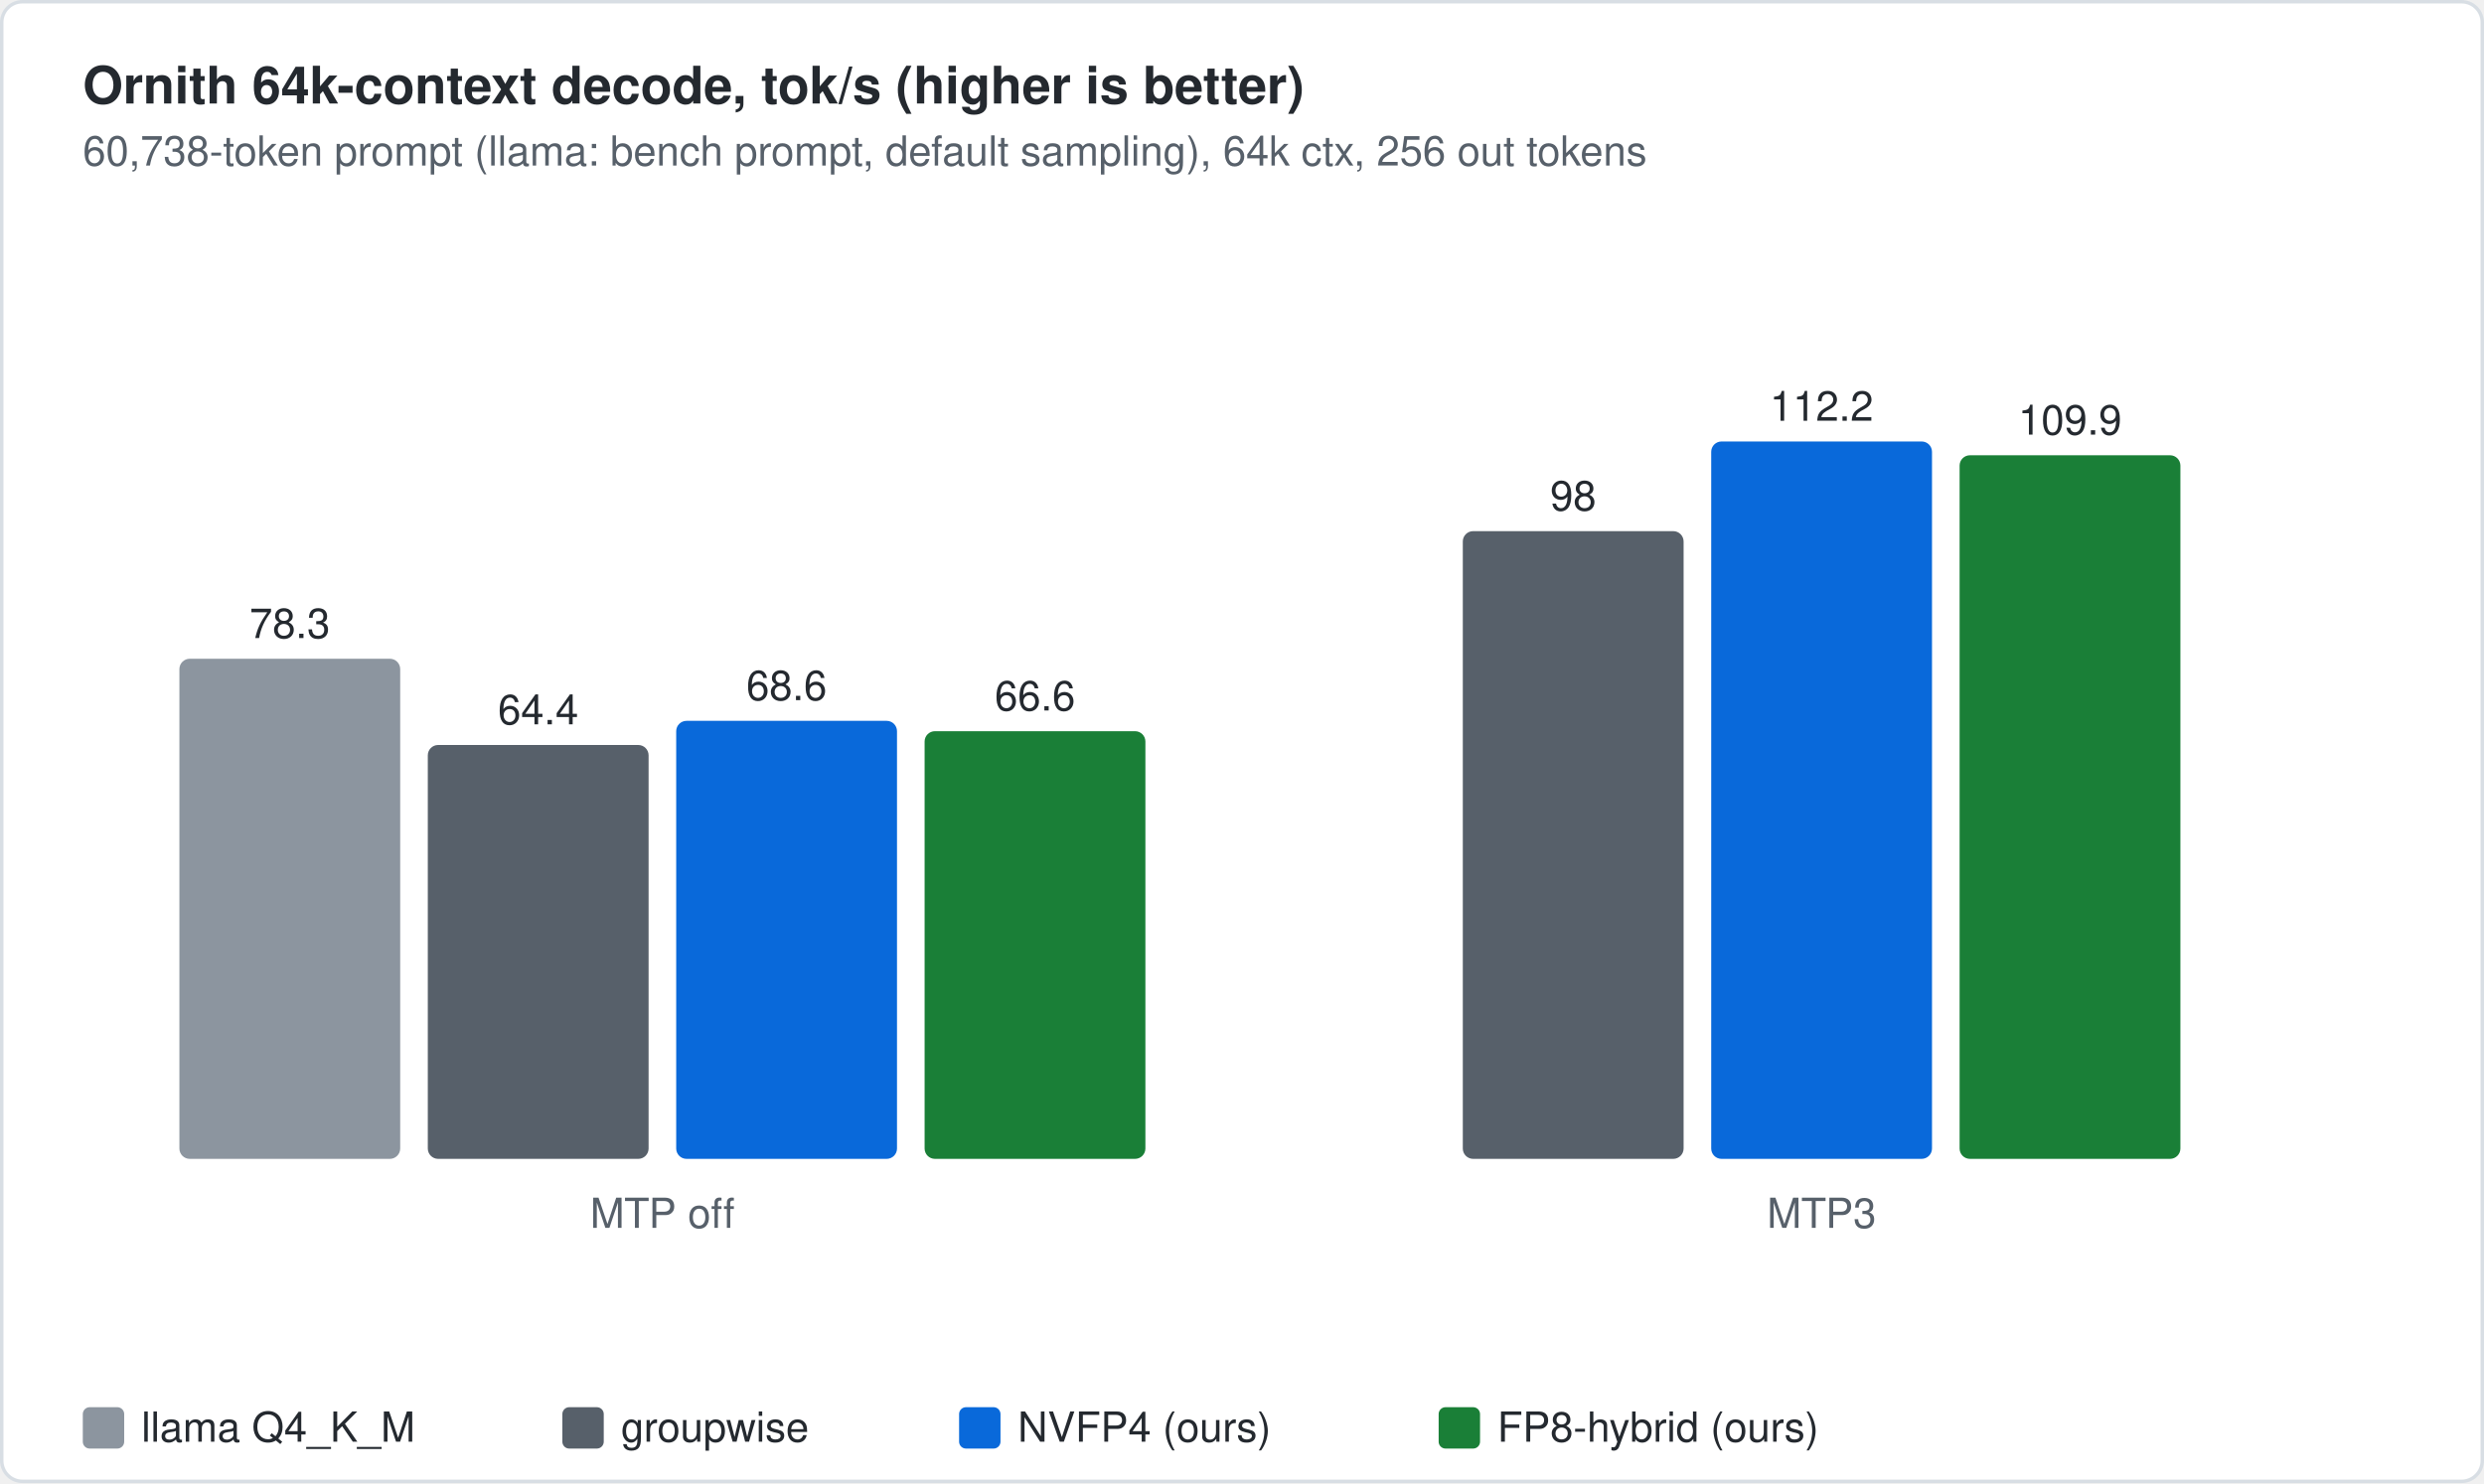
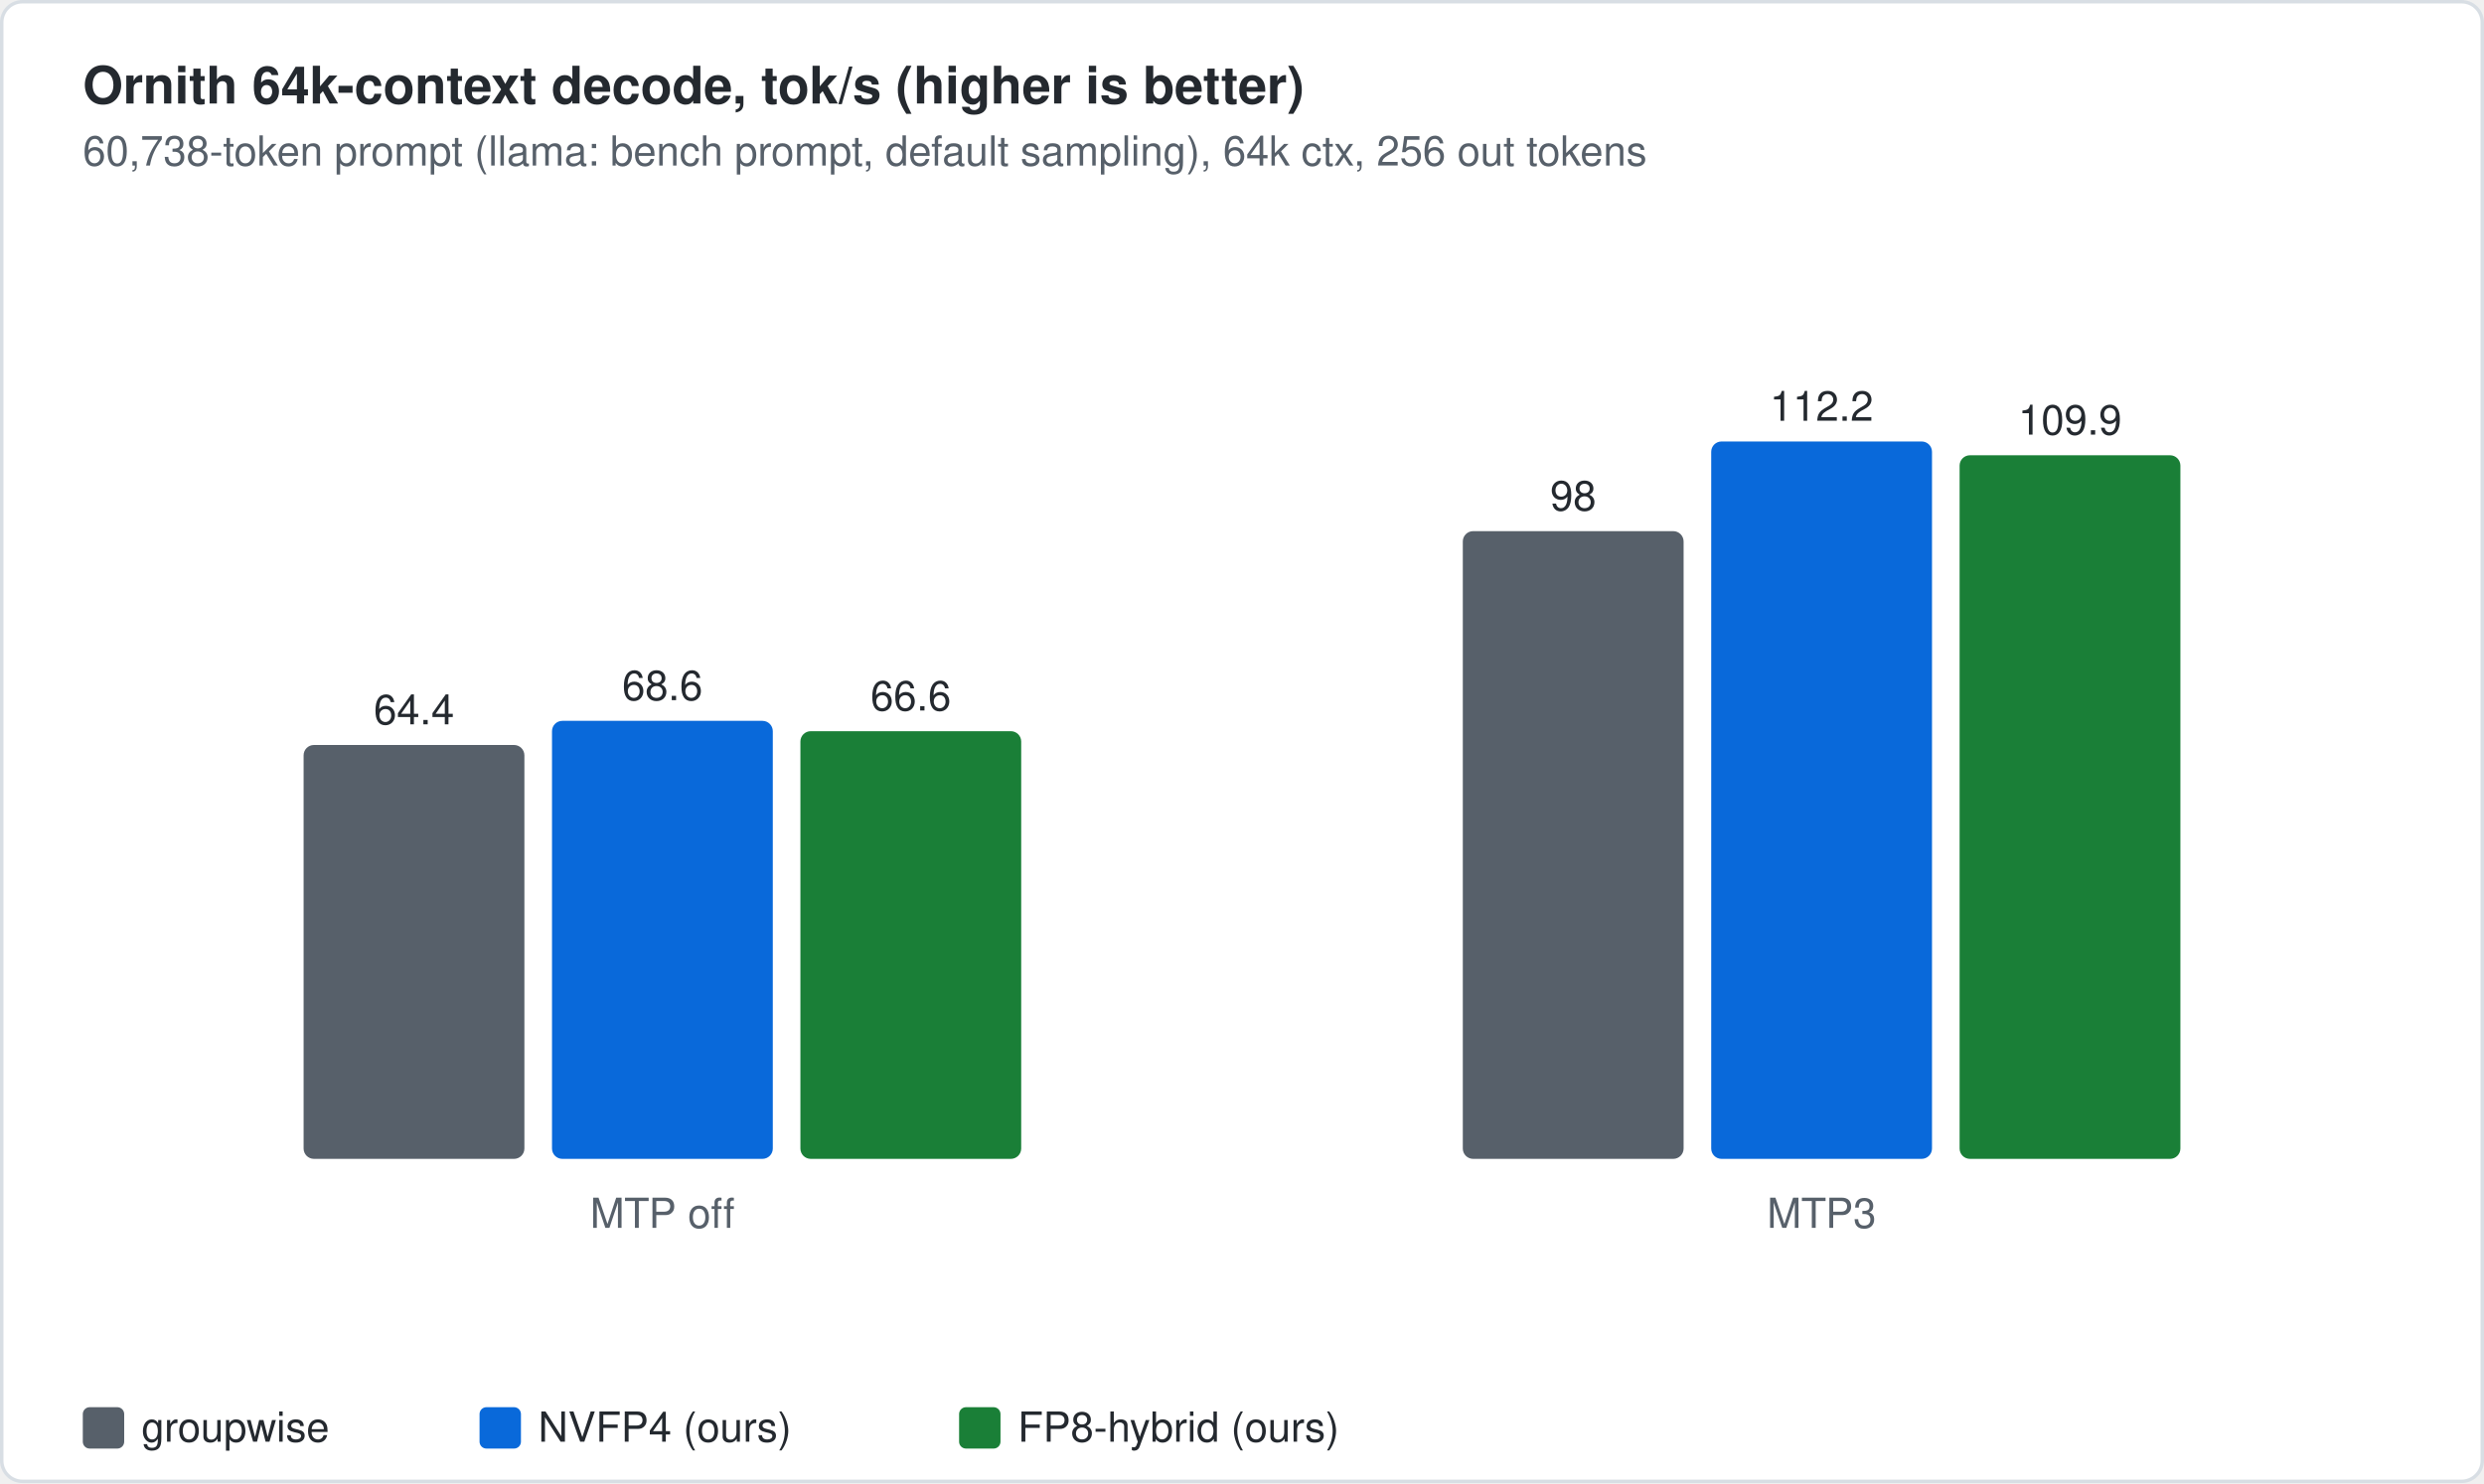
<svg xmlns="http://www.w3.org/2000/svg" width="720" height="430" viewBox="0 0 720 430" role="img" aria-label="Ornith 64k-context decode, tok/s (higher is better)">
  <rect x="0.5" y="0.5" width="719" height="429" rx="6" fill="#ffffff" stroke="#d8dee4" />
  <text x="24" y="30" font-size="15" font-weight="600" fill="#24292f" font-family="-apple-system,BlinkMacSystemFont,'Segoe UI',Helvetica,Arial,sans-serif">Ornith 64k-context decode, tok/s (higher is better)</text>
  <text x="24" y="48" font-size="12" fill="#57606a" font-family="-apple-system,BlinkMacSystemFont,'Segoe UI',Helvetica,Arial,sans-serif">60,738-token prompt (llama: bench prompt, default sampling), 64k ctx, 256 out tokens</text>
-   <rect x="52" y="191" width="64" height="145" rx="3" fill="#8c959f" />
-   <text x="84" y="185" font-size="12" text-anchor="middle" fill="#24292f" font-family="-apple-system,BlinkMacSystemFont,'Segoe UI',Helvetica,Arial,sans-serif">78.3</text>
-   <rect x="124" y="216" width="64" height="120" rx="3" fill="#57606a" />
-   <text x="156" y="210" font-size="12" text-anchor="middle" fill="#24292f" font-family="-apple-system,BlinkMacSystemFont,'Segoe UI',Helvetica,Arial,sans-serif">64.4</text>
-   <rect x="196" y="209" width="64" height="127" rx="3" fill="#0969da" />
-   <text x="228" y="203" font-size="12" text-anchor="middle" fill="#24292f" font-family="-apple-system,BlinkMacSystemFont,'Segoe UI',Helvetica,Arial,sans-serif">68.6</text>
-   <rect x="268" y="212" width="64" height="124" rx="3" fill="#1a7f37" />
-   <text x="300" y="206" font-size="12" text-anchor="middle" fill="#24292f" font-family="-apple-system,BlinkMacSystemFont,'Segoe UI',Helvetica,Arial,sans-serif">66.6</text>
+   <rect x="88" y="216" width="64" height="120" rx="3" fill="#57606a" />
+   <text x="120" y="210" font-size="12" text-anchor="middle" fill="#24292f" font-family="-apple-system,BlinkMacSystemFont,'Segoe UI',Helvetica,Arial,sans-serif">64.4</text>
+   <rect x="160" y="209" width="64" height="127" rx="3" fill="#0969da" />
+   <text x="192" y="203" font-size="12" text-anchor="middle" fill="#24292f" font-family="-apple-system,BlinkMacSystemFont,'Segoe UI',Helvetica,Arial,sans-serif">68.6</text>
+   <rect x="232" y="212" width="64" height="124" rx="3" fill="#1a7f37" />
+   <text x="264" y="206" font-size="12" text-anchor="middle" fill="#24292f" font-family="-apple-system,BlinkMacSystemFont,'Segoe UI',Helvetica,Arial,sans-serif">66.6</text>
  <text x="192" y="356" font-size="12" text-anchor="middle" fill="#57606a" font-family="-apple-system,BlinkMacSystemFont,'Segoe UI',Helvetica,Arial,sans-serif">MTP off</text>
  <rect x="424" y="154" width="64" height="182" rx="3" fill="#57606a" />
  <text x="456" y="148" font-size="12" text-anchor="middle" fill="#24292f" font-family="-apple-system,BlinkMacSystemFont,'Segoe UI',Helvetica,Arial,sans-serif">98</text>
  <rect x="496" y="128" width="64" height="208" rx="3" fill="#0969da" />
  <text x="528" y="122" font-size="12" text-anchor="middle" fill="#24292f" font-family="-apple-system,BlinkMacSystemFont,'Segoe UI',Helvetica,Arial,sans-serif">112.2</text>
  <rect x="568" y="132" width="64" height="204" rx="3" fill="#1a7f37" />
  <text x="600" y="126" font-size="12" text-anchor="middle" fill="#24292f" font-family="-apple-system,BlinkMacSystemFont,'Segoe UI',Helvetica,Arial,sans-serif">109.9</text>
  <text x="528" y="356" font-size="12" text-anchor="middle" fill="#57606a" font-family="-apple-system,BlinkMacSystemFont,'Segoe UI',Helvetica,Arial,sans-serif">MTP3</text>
-   <rect x="24" y="408" width="12" height="12" rx="2" fill="#8c959f" />
-   <text x="41" y="418" font-size="12" fill="#24292f" font-family="-apple-system,BlinkMacSystemFont,'Segoe UI',Helvetica,Arial,sans-serif">llama Q4_K_M</text>
-   <rect x="163" y="408" width="12" height="12" rx="2" fill="#57606a" />
-   <text x="180" y="418" font-size="12" fill="#24292f" font-family="-apple-system,BlinkMacSystemFont,'Segoe UI',Helvetica,Arial,sans-serif">groupwise</text>
-   <rect x="278" y="408" width="12" height="12" rx="2" fill="#0969da" />
-   <text x="295" y="418" font-size="12" fill="#24292f" font-family="-apple-system,BlinkMacSystemFont,'Segoe UI',Helvetica,Arial,sans-serif">NVFP4 (ours)</text>
-   <rect x="417" y="408" width="12" height="12" rx="2" fill="#1a7f37" />
-   <text x="434" y="418" font-size="12" fill="#24292f" font-family="-apple-system,BlinkMacSystemFont,'Segoe UI',Helvetica,Arial,sans-serif">FP8-hybrid (ours)</text>
+   <rect x="24" y="408" width="12" height="12" rx="2" fill="#57606a" />
+   <text x="41" y="418" font-size="12" fill="#24292f" font-family="-apple-system,BlinkMacSystemFont,'Segoe UI',Helvetica,Arial,sans-serif">groupwise</text>
+   <rect x="139" y="408" width="12" height="12" rx="2" fill="#0969da" />
+   <text x="156" y="418" font-size="12" fill="#24292f" font-family="-apple-system,BlinkMacSystemFont,'Segoe UI',Helvetica,Arial,sans-serif">NVFP4 (ours)</text>
+   <rect x="278" y="408" width="12" height="12" rx="2" fill="#1a7f37" />
+   <text x="295" y="418" font-size="12" fill="#24292f" font-family="-apple-system,BlinkMacSystemFont,'Segoe UI',Helvetica,Arial,sans-serif">FP8-hybrid (ours)</text>
</svg>
